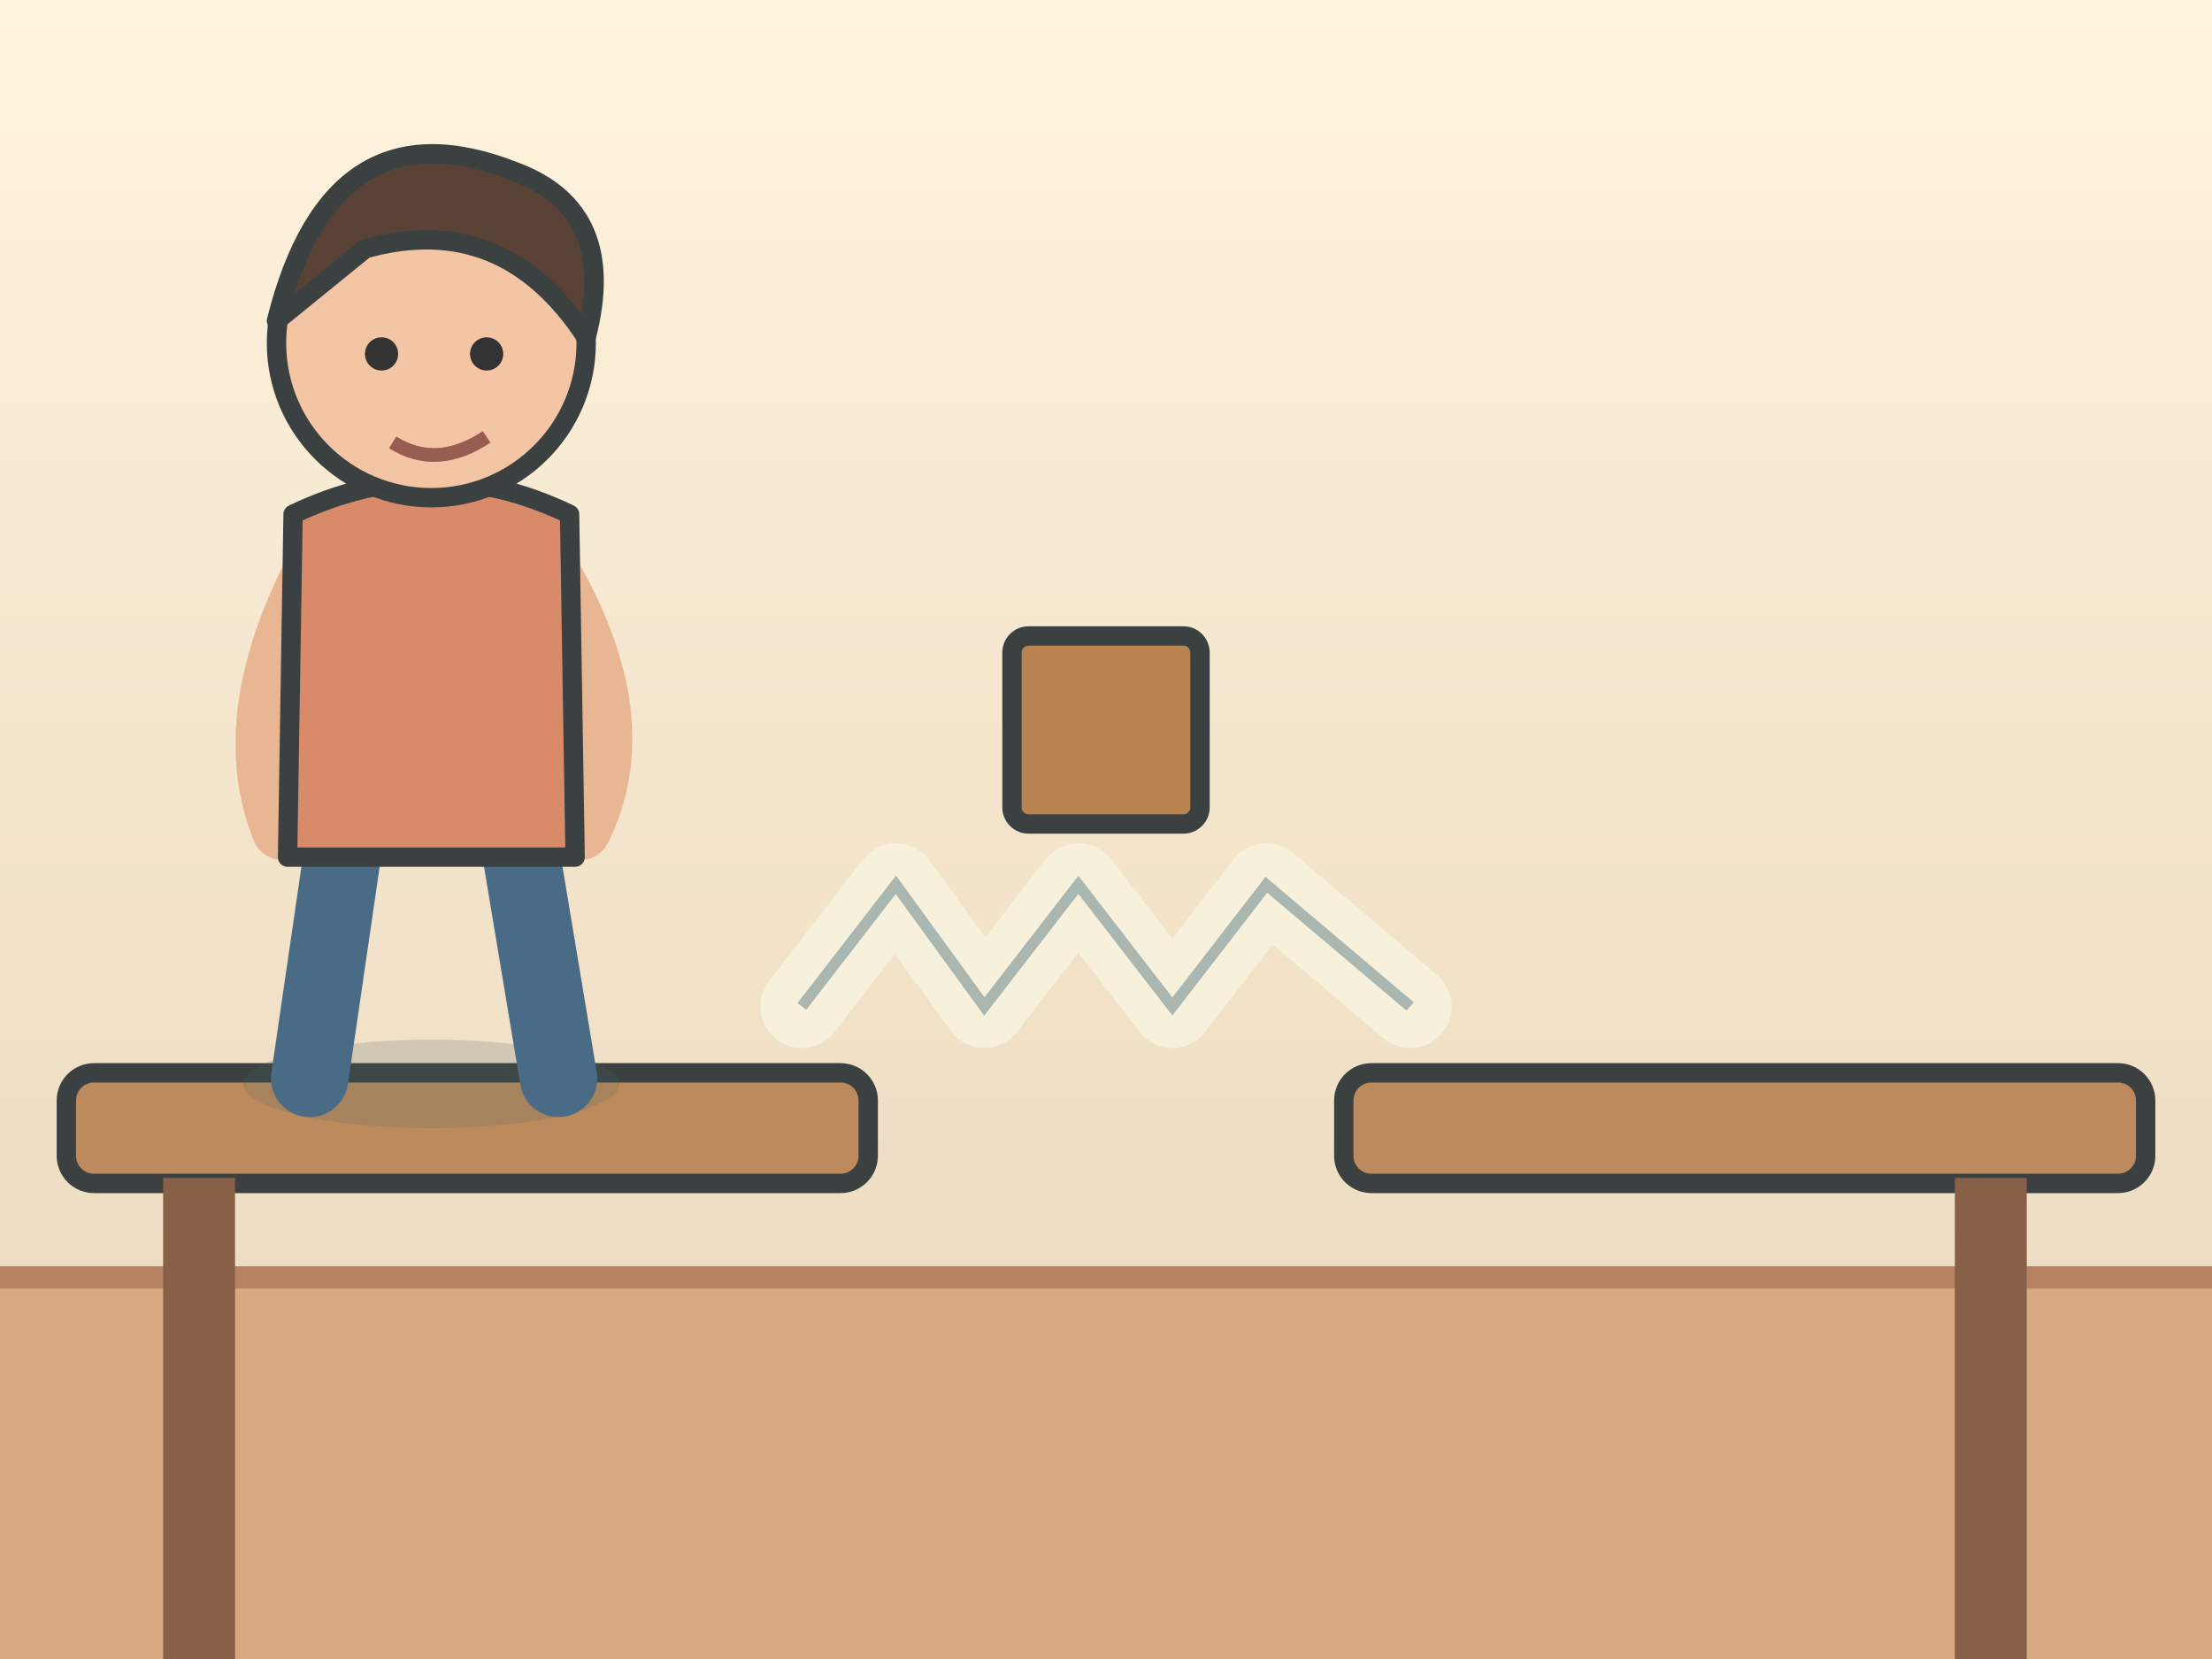
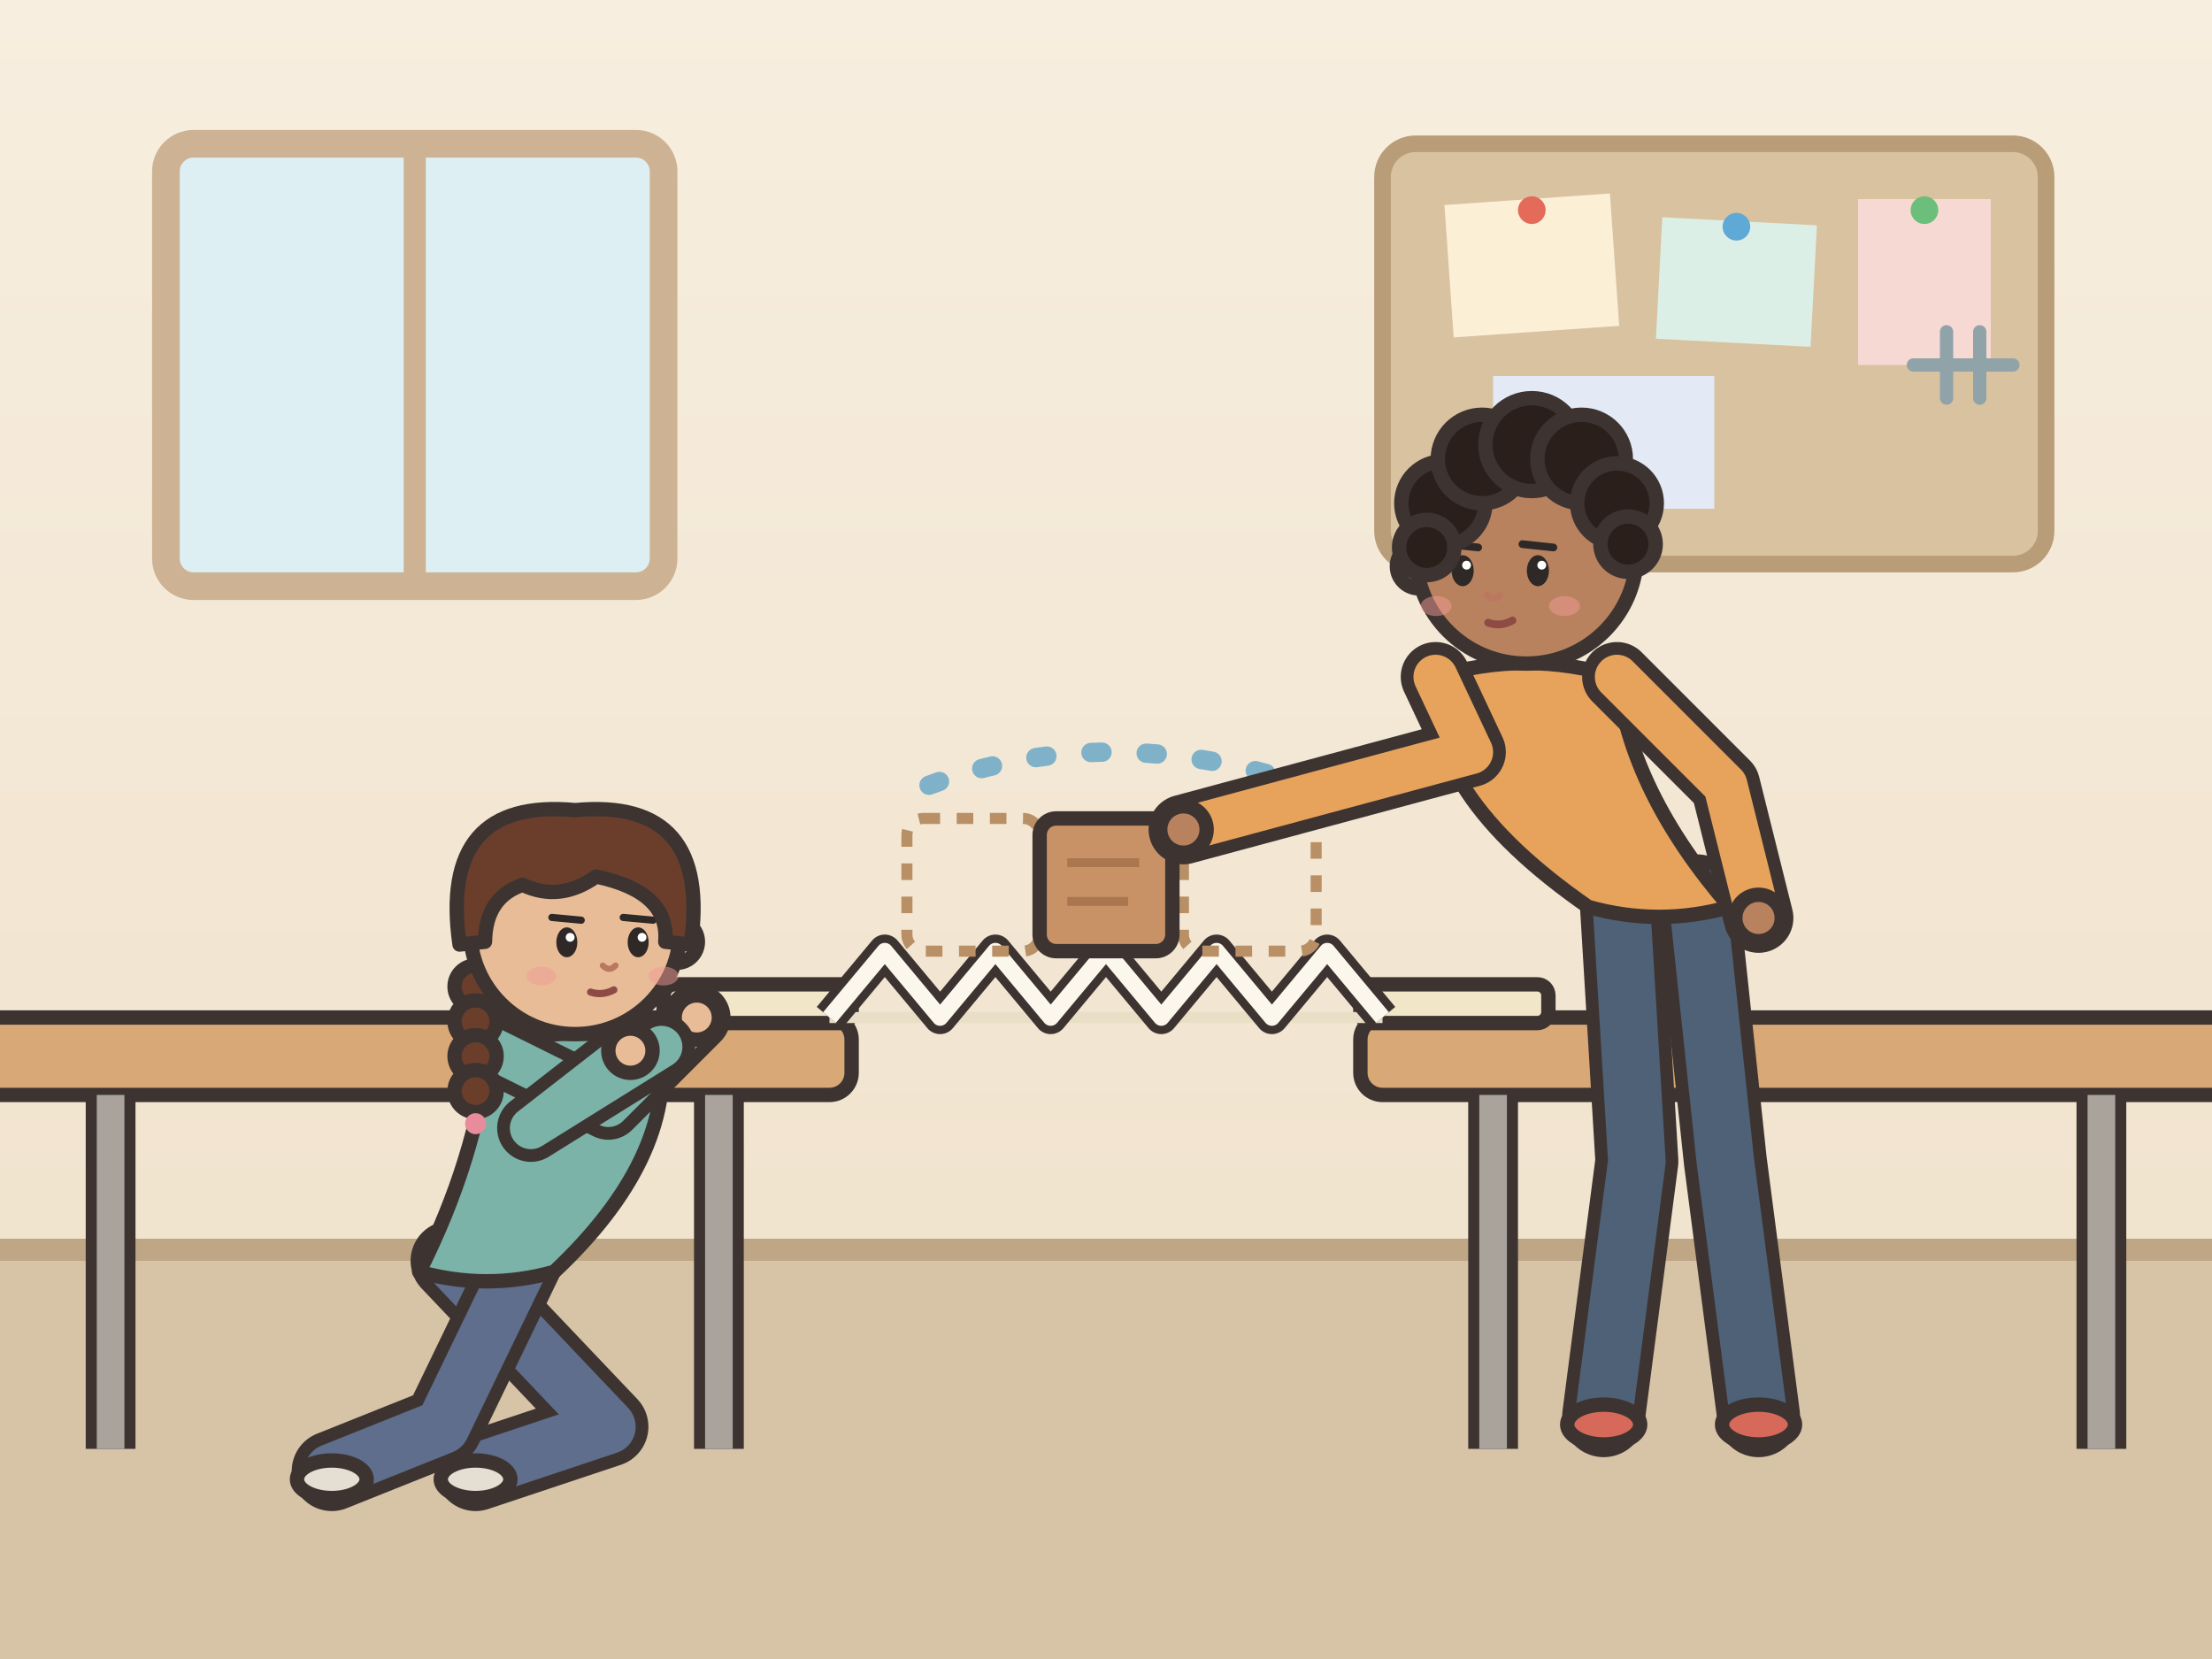
<svg xmlns="http://www.w3.org/2000/svg" viewBox="0 0 400 300" role="img" aria-labelledby="t d">
  <defs>
-     <linearGradient id="bg" x2="0" y2="1">
-       <stop stop-color="#FFF4DE" />
-       <stop offset="1" stop-color="#E7D5B9" />
-     </linearGradient>
-     <linearGradient id="cloth" x2="1" y2="1">
-       <stop stop-color="#F39B79" />
-       <stop offset="1" stop-color="#C95D55" />
-     </linearGradient>
+     <radialGradient id="glow">
+       <stop offset="0" stop-color="#FFF6C8" stop-opacity=".95" />
+       <stop offset="1" stop-color="#FFF6C8" stop-opacity="0" />
+     </radialGradient>
  </defs>
-   <rect width="400" height="300" fill="url(#bg)" />
-   <path d="M0 229 H400 V300 H0Z" fill="#D7A77F" />
-   <path d="M0 231 H400" stroke="#B58362" stroke-width="4" />
-   <rect x="12" y="194" width="145" height="20" rx="5" fill="#BD8A5D" stroke="#3A4140" stroke-width="3.5" stroke-linecap="round" stroke-linejoin="round" />
-   <rect x="243" y="194" width="145" height="20" rx="5" fill="#BD8A5D" stroke="#3A4140" stroke-width="3.5" stroke-linecap="round" stroke-linejoin="round" />
-   <path d="M36 213 V300 M360 213 V300" stroke="#886047" stroke-width="13" />
-   <path d="M145 182 L162 160 L178 182 L195 160 L212 182 L229 160 L255 182" fill="none" stroke="#F7F1DC" stroke-width="15" stroke-linejoin="round" stroke-linecap="round" />
-   <path d="M145 182 L162 160 L178 182 L195 160 L212 182 L229 160 L255 182" fill="none" stroke="#AAB7B1" stroke-width="2" />
-   <rect x="183" y="115" width="34" height="34" rx="3" fill="#B98251" stroke="#3A4140" stroke-width="3.5" stroke-linecap="round" stroke-linejoin="round" />
-   <g>
-     <ellipse cx="78" cy="196" rx="34" ry="8" fill="#4C665E" opacity=".2" />
-     <path d="M63 147 L56 195 M93 147 L101 195" stroke="#496B85" stroke-width="14" stroke-linecap="round" />
-     <path d="M57 103 Q43 130 51 150 M99 103 Q115 130 105 150" fill="none" stroke="#E9B693" stroke-width="11" stroke-linecap="round" />
-     <path d="M53 93 Q78 81 103 93 L104 155 H52Z" fill="#D98A69" stroke="#3A4140" stroke-width="3.5" stroke-linecap="round" stroke-linejoin="round" />
-     <circle cx="78" cy="62" r="28" fill="#F3C5A5" stroke="#3A4140" stroke-width="3.5" stroke-linecap="round" stroke-linejoin="round" />
-     <path d="M50 58 Q60 18 93 31 Q112 38 106 61 Q91 38 66 45Z" fill="#594235" stroke="#3A4140" stroke-width="3.5" stroke-linecap="round" stroke-linejoin="round" />
-     <circle cx="69" cy="64" r="3" fill="#333" />
-     <circle cx="88" cy="64" r="3" fill="#333" />
-     <path d="M71 80 Q79 85 88 79" fill="none" stroke="#995C52" stroke-width="2.5" />
+   <linearGradient id="wall" x1="0" y1="0" x2="0" y2="1">
+     <stop stop-color="#F7EEDF" />
+     <stop offset="1" stop-color="#EFE0C9" />
+   </linearGradient>
+   <rect width="400" height="300" fill="url(#wall)" />
+   <rect x="250" y="26" width="120" height="76" rx="6" fill="#D9C2A0" stroke="#B99C78" stroke-width="3" />
+   <rect x="262" y="36" width="30" height="24" fill="#FBEFD6" transform="rotate(-4 277 48)" />
+   <rect x="300" y="40" width="28" height="22" fill="#DCEFE6" transform="rotate(3 314 51)" />
+   <rect x="336" y="36" width="24" height="30" fill="#F6D9D2" />
+   <rect x="270" y="68" width="40" height="24" fill="#E4E9F6" />
+   <circle cx="277" cy="38" r="2.5" fill="#E46B5A" />
+   <circle cx="314" cy="41" r="2.5" fill="#5FA9D6" />
+   <circle cx="348" cy="38" r="2.5" fill="#6BBF7A" />
+   <rect x="30" y="26" width="90" height="80" rx="5" fill="#DDEFF3" stroke="#CDB394" stroke-width="5" />
+   <path d="M75 26 V106" stroke="#CDB394" stroke-width="4" />
+   <rect y="226" width="400" height="74" fill="#D7C3A6" />
+   <path d="M0 226 H400" stroke="#BFA685" stroke-width="4" />
+   <rect x="-4" y="184" width="158" height="14" rx="4" fill="#D9A877" stroke="#3D3431" stroke-width="2.6" stroke-linejoin="round" stroke-linecap="round" />
+   <path d="M20 198 V262 M130 198 V262" stroke="#3D3431" stroke-width="9" />
+   <path d="M20 198 V262 M130 198 V262" stroke="#A9A39C" stroke-width="5" />
+   <rect x="246" y="184" width="158" height="14" rx="4" fill="#D9A877" stroke="#3D3431" stroke-width="2.6" stroke-linejoin="round" stroke-linecap="round" />
+   <path d="M270 198 V262 M380 198 V262" stroke="#3D3431" stroke-width="9" />
+   <path d="M270 198 V262 M380 198 V262" stroke="#A9A39C" stroke-width="5" />
+   <rect x="120" y="178" width="34" height="7" rx="2" fill="#F2E6C8" stroke="#3D3431" stroke-width="2.6" stroke-linejoin="round" stroke-linecap="round" />
+   <rect x="246" y="178" width="34" height="7" rx="2" fill="#F2E6C8" stroke="#3D3431" stroke-width="2.6" stroke-linejoin="round" stroke-linecap="round" />
+   <path d="M150 184 H250" stroke="#E9DEC6" stroke-width="2" />
+   <polyline points="150 184 160 172 170 184 180 172 190 184 200 172 210 184 220 172 230 184 240 172 250 184" fill="none" stroke="#3D3431" stroke-width="6" stroke-linejoin="round" />
+   <polyline points="150 184 160 172 170 184 180 172 190 184 200 172 210 184 220 172 230 184 240 172 250 184" fill="none" stroke="#FBF7EC" stroke-width="3" stroke-linejoin="round" />
+   <rect x="164" y="148" width="24" height="24" rx="3" fill="none" stroke="#B98F66" stroke-width="2" stroke-dasharray="3 3" transform="rotate(0 176 160)" />
+   <rect x="214" y="148" width="24" height="24" rx="3" fill="none" stroke="#B98F66" stroke-width="2" stroke-dasharray="3 3" transform="rotate(0 226 160)" />
+   <g transform="rotate(0 200 160)">
+     <rect x="188" y="148" width="24" height="24" rx="3" fill="#C99266" stroke="#3D3431" stroke-width="2.6" stroke-linejoin="round" stroke-linecap="round" />
+     <path d="M193 156 H206 M193 163 H204" stroke="#A97650" stroke-width="1.6" />
  </g>
+   <path d="M168 142 Q200 130 236 142" fill="none" stroke="#7FB2C9" stroke-width="3.5" stroke-linecap="round" stroke-dasharray="2 8" />
+   <path d="M293.1 162.0 L296.0 210.0 L290.0 256.0" fill="none" stroke="#3D3431" stroke-width="15.0" stroke-linecap="round" stroke-linejoin="round" />
+   <path d="M293.1 162.0 L296.0 210.0 L290.0 256.0" fill="none" stroke="#4F6177" stroke-width="10.4" stroke-linecap="round" stroke-linejoin="round" />
+   <ellipse cx="290.0" cy="257.6" rx="6.6" ry="3.6" fill="#D7695B" stroke="#3D3431" stroke-width="2.6" stroke-linejoin="round" stroke-linecap="round" />
+   <path d="M306.9 162.0 L312.0 210.0 L318.0 256.0" fill="none" stroke="#3D3431" stroke-width="15.0" stroke-linecap="round" stroke-linejoin="round" />
+   <path d="M306.9 162.0 L312.0 210.0 L318.0 256.0" fill="none" stroke="#4F6177" stroke-width="10.4" stroke-linecap="round" stroke-linejoin="round" />
+   <ellipse cx="318.0" cy="257.6" rx="6.6" ry="3.6" fill="#D7695B" stroke="#3D3431" stroke-width="2.6" stroke-linejoin="round" stroke-linecap="round" />
+   <path d="M259.6 122.4 Q276.0 117.4 292.4 122.4 Q294.8 143.2 312.8 164.0 Q300.0 167.6 287.2 164.0 Q257.2 143.2 259.6 122.4Z" fill="#E7A35C" stroke="#3D3431" stroke-width="2.6" stroke-linejoin="round" stroke-linecap="round" />
+   <path d="M259.6 122.4 L266.0 136.0 L214.0 150.0" fill="none" stroke="#3D3431" stroke-width="12.6" stroke-linecap="round" stroke-linejoin="round" />
+   <path d="M259.6 122.4 L266.0 136.0 L214.0 150.0" fill="none" stroke="#E7A35C" stroke-width="8.0" stroke-linecap="round" stroke-linejoin="round" />
+   <circle cx="214.0" cy="150.0" r="4.2" fill="#B9825F" stroke="#3D3431" stroke-width="2.6" stroke-linejoin="round" stroke-linecap="round" />
+   <path d="M292.4 122.4 L312.0 142.0 L318.0 166.0" fill="none" stroke="#3D3431" stroke-width="12.6" stroke-linecap="round" stroke-linejoin="round" />
+   <path d="M292.4 122.4 L312.0 142.0 L318.0 166.0" fill="none" stroke="#E7A35C" stroke-width="8.0" stroke-linecap="round" stroke-linejoin="round" />
+   <circle cx="318.0" cy="166.0" r="4.2" fill="#B9825F" stroke="#3D3431" stroke-width="2.6" stroke-linejoin="round" stroke-linecap="round" />
+   <circle cx="256.6" cy="102.4" r="4.0" fill="#B9825F" stroke="#3D3431" stroke-width="2.6" stroke-linejoin="round" stroke-linecap="round" />
+   <circle cx="276.0" cy="100.0" r="20.0" fill="#B9825F" stroke="#3D3431" stroke-width="2.6" stroke-linejoin="round" stroke-linecap="round" />
+   <ellipse cx="264.5" cy="103.2" rx="2.0" ry="2.8" fill="#2E2826" />
+   <circle cx="265.2" cy="102.2" r="0.8" fill="#FFF" />
+   <path d="M261.7 98.4 L267.3 99.0" stroke="#2E2826" stroke-width="1.4" stroke-linecap="round" />
+   <ellipse cx="278.1" cy="103.2" rx="2.0" ry="2.8" fill="#2E2826" />
+   <circle cx="278.8" cy="102.2" r="0.8" fill="#FFF" />
+   <path d="M275.3 98.4 L280.9 99.0" stroke="#2E2826" stroke-width="1.4" stroke-linecap="round" />
+   <path d="M268.9 107.6 Q270.1 108.8 271.3 107.6" fill="none" stroke="#B9785F" stroke-width="1.2" stroke-linecap="round" />
+   <ellipse cx="259.7" cy="109.6" rx="2.8" ry="1.8" fill="#F09A93" opacity=".5" />
+   <ellipse cx="282.9" cy="109.6" rx="2.8" ry="1.8" fill="#F09A93" opacity=".5" />
+   <path d="M269.1 112.6 Q271.3 113.4 273.5 112.2" fill="none" stroke="#8E4A45" stroke-width="1.4" stroke-linecap="round" />
+   <circle cx="261.0" cy="91.0" r="7.6" fill="#2A1F1B" stroke="#3D3431" stroke-width="2.6" stroke-linejoin="round" stroke-linecap="round" />
+   <circle cx="268.0" cy="83.0" r="8.0" fill="#2A1F1B" stroke="#3D3431" stroke-width="2.6" stroke-linejoin="round" stroke-linecap="round" />
+   <circle cx="277.0" cy="80.4" r="8.4" fill="#2A1F1B" stroke="#3D3431" stroke-width="2.6" stroke-linejoin="round" stroke-linecap="round" />
+   <circle cx="286.0" cy="83.0" r="8.0" fill="#2A1F1B" stroke="#3D3431" stroke-width="2.6" stroke-linejoin="round" stroke-linecap="round" />
+   <circle cx="292.4" cy="91.0" r="7.2" fill="#2A1F1B" stroke="#3D3431" stroke-width="2.6" stroke-linejoin="round" stroke-linecap="round" />
+   <circle cx="258.0" cy="99.0" r="5.0" fill="#2A1F1B" stroke="#3D3431" stroke-width="2.6" stroke-linejoin="round" stroke-linecap="round" />
+   <circle cx="294.4" cy="98.4" r="5.0" fill="#2A1F1B" stroke="#3D3431" stroke-width="2.6" stroke-linejoin="round" stroke-linecap="round" />
+   <path d="M81.5 228.0 L110.0 258.0 L86.0 266.0" fill="none" stroke="#3D3431" stroke-width="14.5" stroke-linecap="round" stroke-linejoin="round" />
+   <path d="M81.5 228.0 L110.0 258.0 L86.0 266.0" fill="none" stroke="#5E6E8C" stroke-width="9.9" stroke-linecap="round" stroke-linejoin="round" />
+   <ellipse cx="86.0" cy="267.5" rx="6.3" ry="3.4" fill="#E5DED2" stroke="#3D3431" stroke-width="2.6" stroke-linejoin="round" stroke-linecap="round" />
+   <path d="M94.5 228.0 L80.0 258.0 L60.0 266.0" fill="none" stroke="#3D3431" stroke-width="14.5" stroke-linecap="round" stroke-linejoin="round" />
+   <path d="M94.5 228.0 L80.0 258.0 L60.0 266.0" fill="none" stroke="#5E6E8C" stroke-width="9.9" stroke-linecap="round" stroke-linejoin="round" />
+   <ellipse cx="60.0" cy="267.5" rx="6.3" ry="3.4" fill="#E5DED2" stroke="#3D3431" stroke-width="2.6" stroke-linejoin="round" stroke-linecap="round" />
+   <path d="M88.4 189.3 Q104.0 184.5 119.6 189.3 Q121.9 209.6 100.2 230.0 Q88.0 233.4 75.8 230.0 Q86.1 209.6 88.4 189.3Z" fill="#7BB3A8" stroke="#3D3431" stroke-width="2.6" stroke-linejoin="round" stroke-linecap="round" />
+   <path d="M88.4 189.3 L110.0 200.0 L126.0 184.0" fill="none" stroke="#3D3431" stroke-width="12.2" stroke-linecap="round" stroke-linejoin="round" />
+   <path d="M88.4 189.3 L110.0 200.0 L126.0 184.0" fill="none" stroke="#7BB3A8" stroke-width="7.6" stroke-linecap="round" stroke-linejoin="round" />
+   <circle cx="126.0" cy="184.0" r="4.0" fill="#E9BC98" stroke="#3D3431" stroke-width="2.6" stroke-linejoin="round" stroke-linecap="round" />
+   <path d="M119.6 189.3 L96.0 204.0 L114.0 190.0" fill="none" stroke="#3D3431" stroke-width="12.2" stroke-linecap="round" stroke-linejoin="round" />
+   <path d="M119.6 189.3 L96.0 204.0 L114.0 190.0" fill="none" stroke="#7BB3A8" stroke-width="7.6" stroke-linecap="round" stroke-linejoin="round" />
+   <circle cx="114.0" cy="190.0" r="4.0" fill="#E9BC98" stroke="#3D3431" stroke-width="2.6" stroke-linejoin="round" stroke-linecap="round" />
+   <ellipse cx="86.0" cy="178.4" rx="3.8" ry="3.8" fill="#6B3E2C" stroke="#3D3431" stroke-width="2.6" stroke-linejoin="round" stroke-linecap="round" />
+   <ellipse cx="86.0" cy="184.7" rx="3.8" ry="3.8" fill="#6B3E2C" stroke="#3D3431" stroke-width="2.6" stroke-linejoin="round" stroke-linecap="round" />
+   <ellipse cx="86.0" cy="191.0" rx="3.8" ry="3.8" fill="#6B3E2C" stroke="#3D3431" stroke-width="2.6" stroke-linejoin="round" stroke-linecap="round" />
+   <ellipse cx="86.0" cy="197.3" rx="3.8" ry="3.8" fill="#6B3E2C" stroke="#3D3431" stroke-width="2.6" stroke-linejoin="round" stroke-linecap="round" />
+   <circle cx="86.0" cy="203.2" r="1.9" fill="#E88B9A" />
+   <circle cx="122.4" cy="170.3" r="3.8" fill="#E9BC98" stroke="#3D3431" stroke-width="2.6" stroke-linejoin="round" stroke-linecap="round" />
+   <circle cx="104.0" cy="168.0" r="19.0" fill="#E9BC98" stroke="#3D3431" stroke-width="2.6" stroke-linejoin="round" stroke-linecap="round" />
+   <ellipse cx="102.5" cy="170.4" rx="1.9" ry="2.7" fill="#2E2826" />
+   <circle cx="103.1" cy="169.5" r="0.8" fill="#FFF" />
+   <path d="M99.8 165.9 L105.1 166.4" stroke="#2E2826" stroke-width="1.3" stroke-linecap="round" />
+   <ellipse cx="115.4" cy="170.4" rx="1.9" ry="2.7" fill="#2E2826" />
+   <circle cx="116.1" cy="169.5" r="0.8" fill="#FFF" />
+   <path d="M112.7 165.9 L118.1 166.4" stroke="#2E2826" stroke-width="1.3" stroke-linecap="round" />
+   <path d="M109.0 174.6 Q110.2 175.8 111.3 174.6" fill="none" stroke="#B9785F" stroke-width="1.1" stroke-linecap="round" />
+   <ellipse cx="97.9" cy="176.5" rx="2.7" ry="1.7" fill="#F09A93" opacity=".5" />
+   <ellipse cx="120.0" cy="176.5" rx="2.7" ry="1.7" fill="#F09A93" opacity=".5" />
+   <path d="M106.8 179.4 Q108.9 180.1 111.0 179.0" fill="none" stroke="#8E4A45" stroke-width="1.3" stroke-linecap="round" />
+   <path d="M83.1 170.8 Q79.3 144.2 104.0 146.5 Q128.7 144.2 124.9 170.8 L120.3 170.3 Q121.1 161.3 107.8 158.5 Q101.2 163.2 94.5 160.0 Q87.8 162.3 87.7 170.3Z" fill="#6B3E2C" stroke="#3D3431" stroke-width="2.6" stroke-linejoin="round" stroke-linecap="round" />
+   <path d="M352 60 v12 M358 60 v12 M346 66 h18" stroke="#8FA3A9" stroke-width="2.4" stroke-linecap="round" />
</svg>
